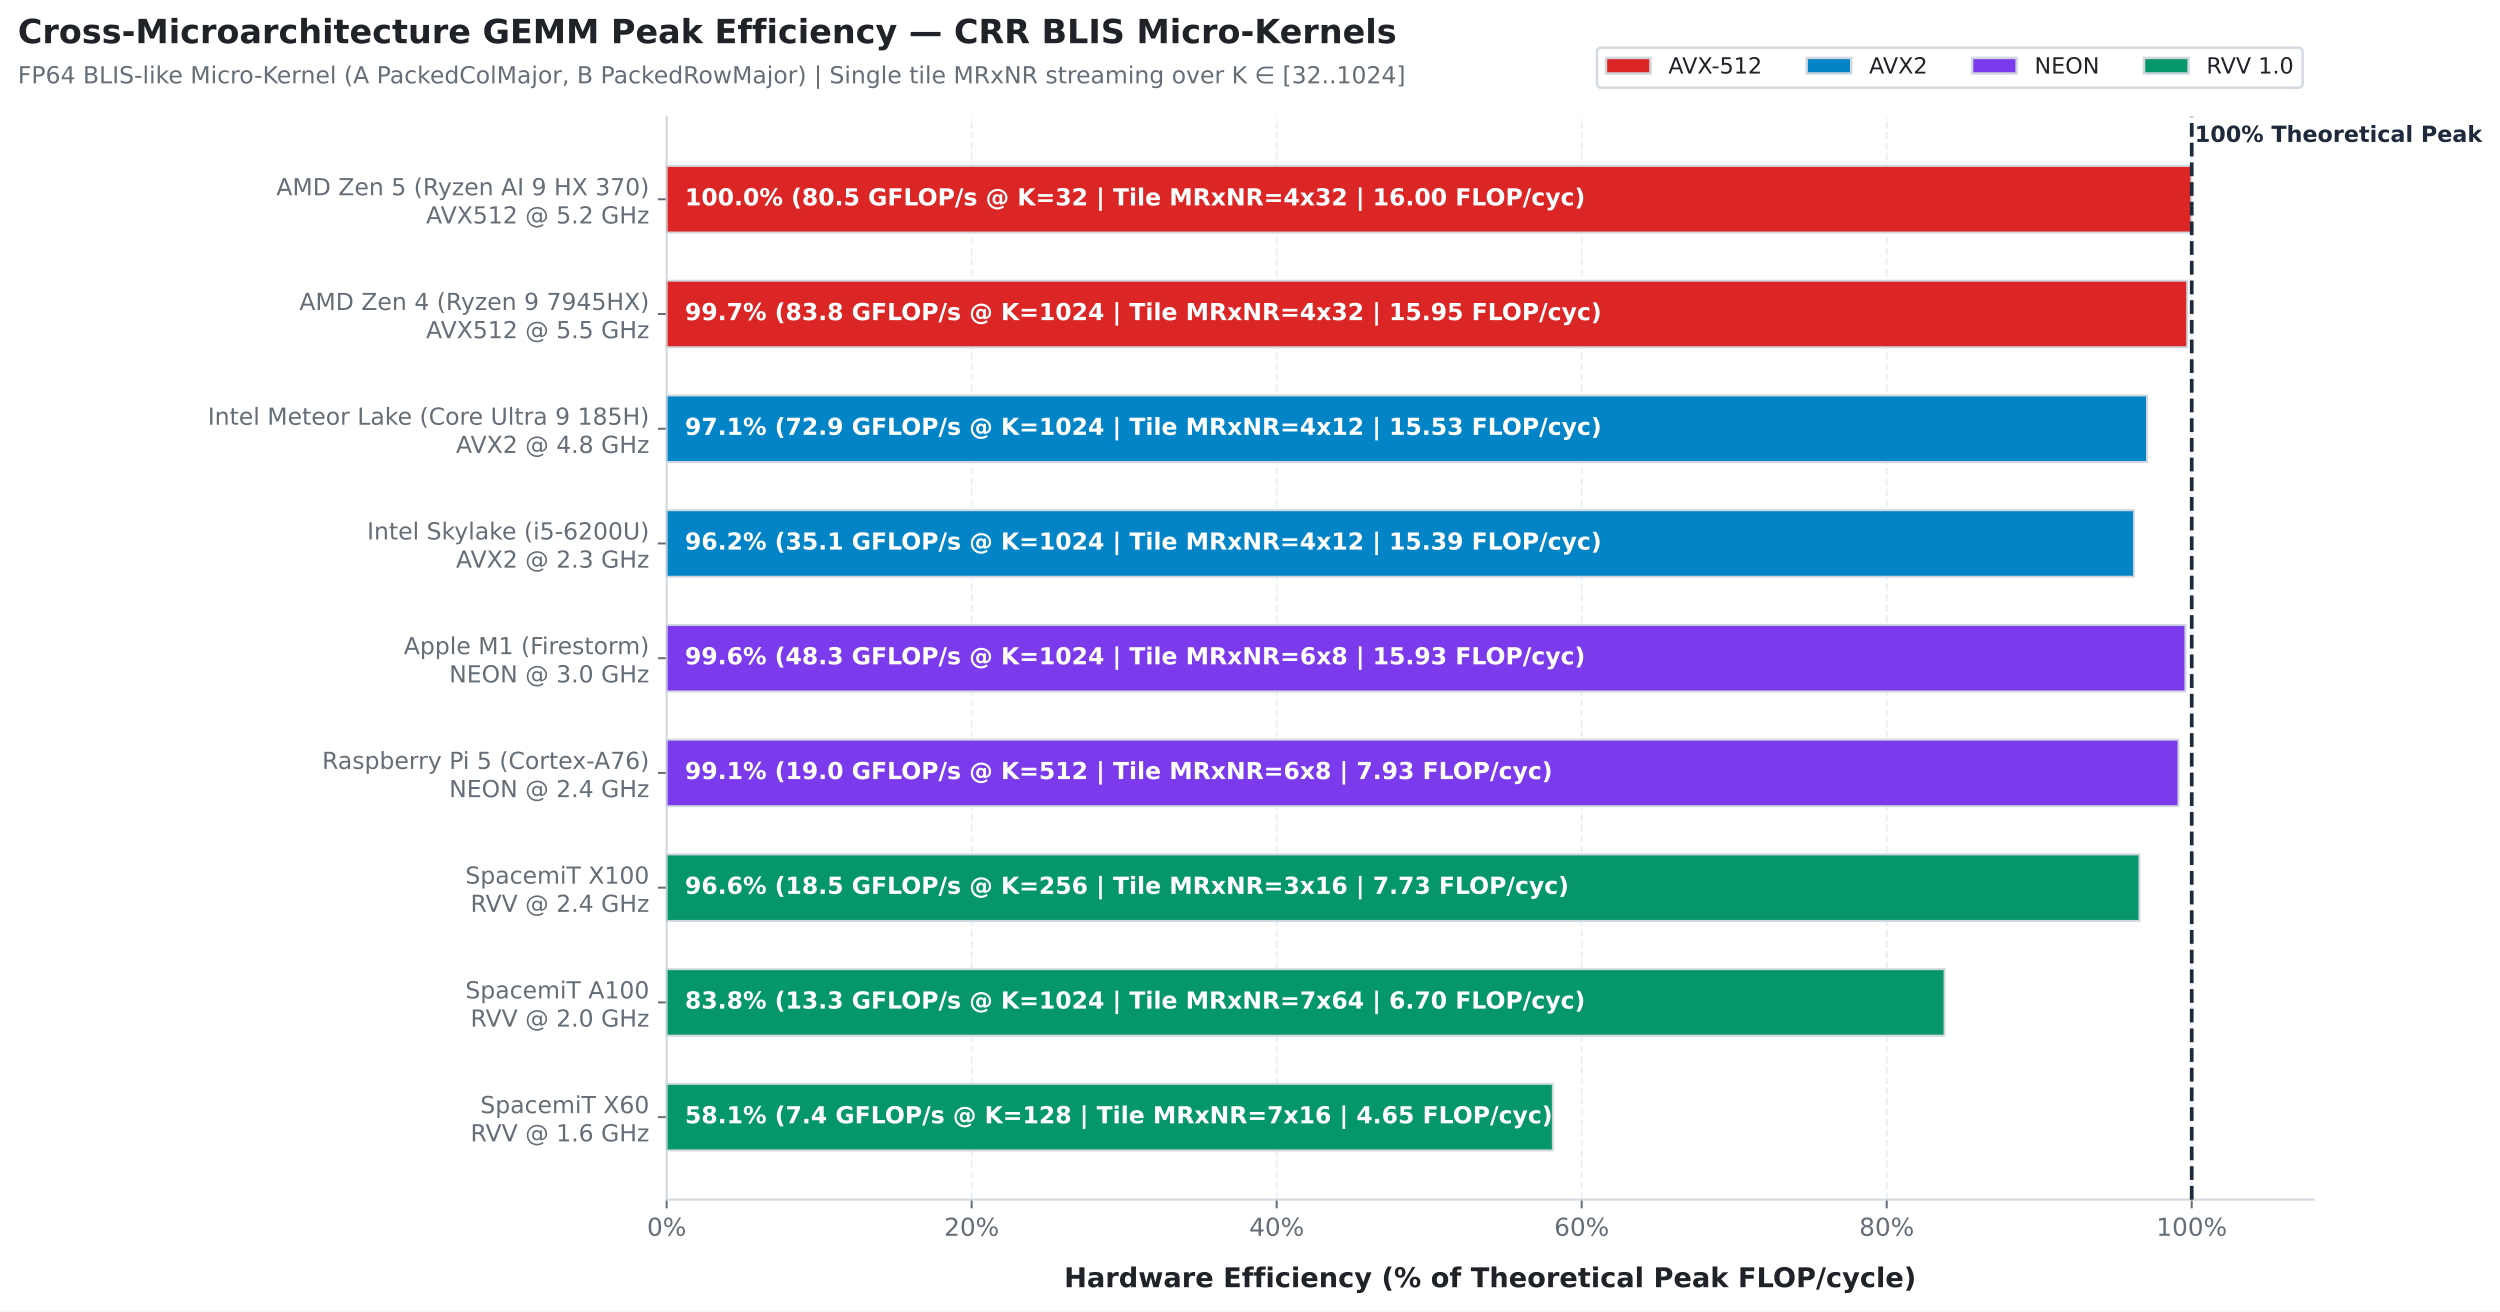
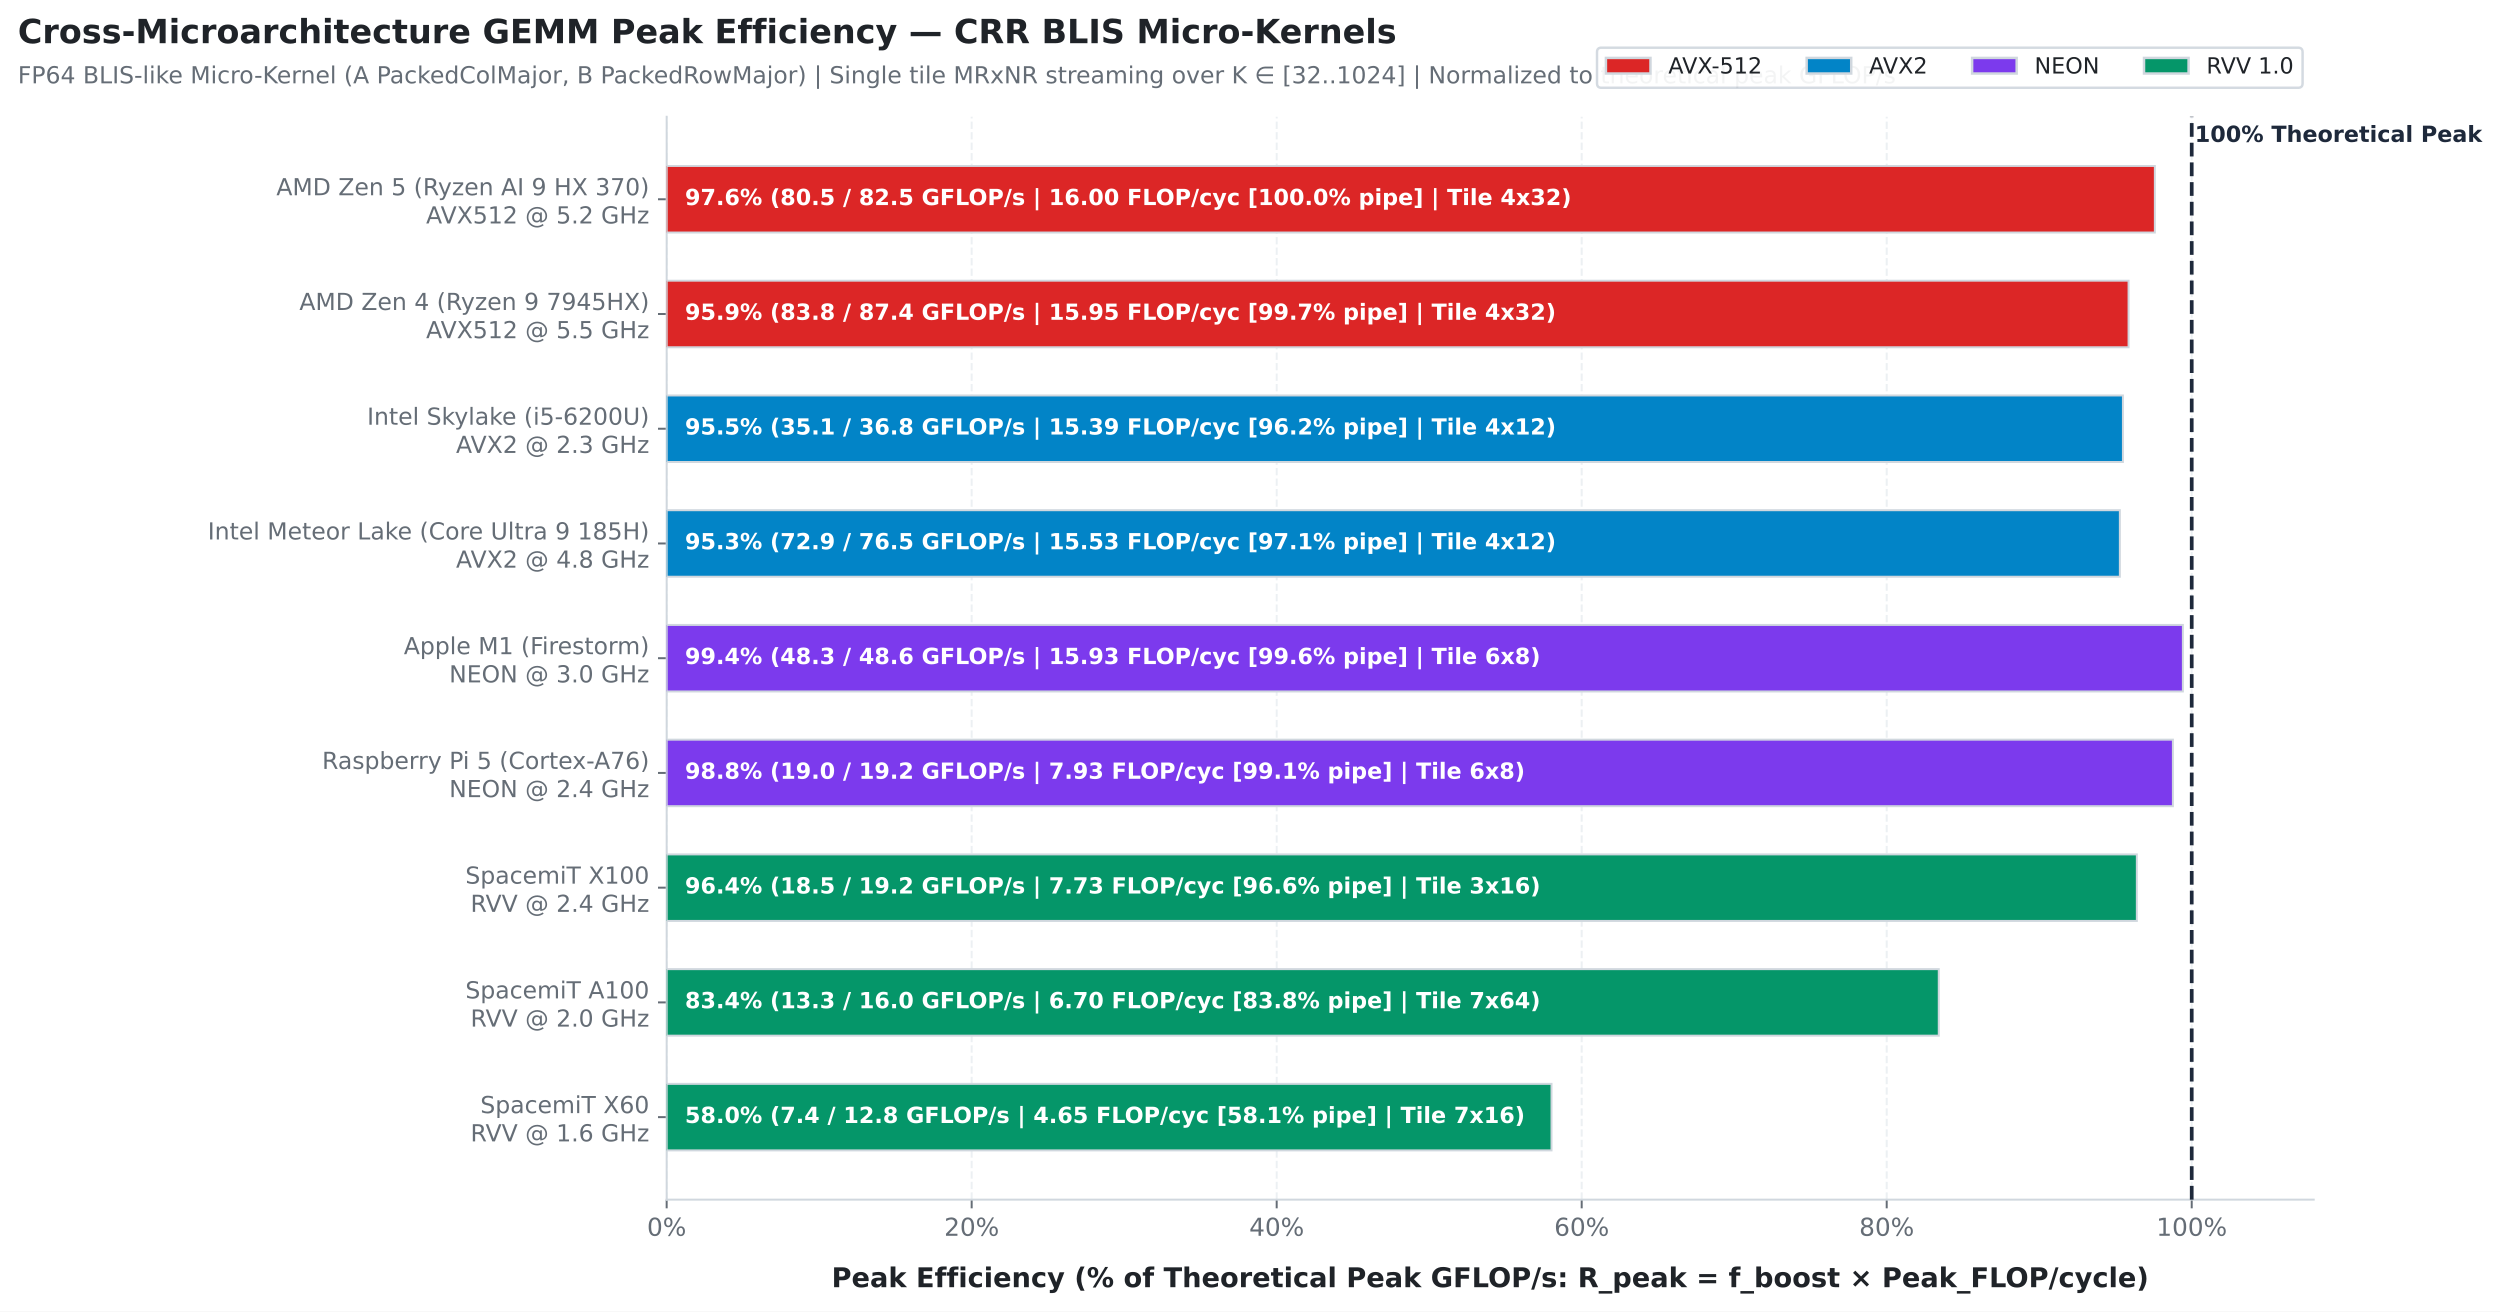
<svg xmlns="http://www.w3.org/2000/svg" xmlns:xlink="http://www.w3.org/1999/xlink" width="1009.801pt" height="529.759pt" viewBox="0 0 1009.801 529.759" version="1.1">
  <defs>
    <style type="text/css">*{stroke-linejoin: round; stroke-linecap: butt}</style>
  </defs>
  <g id="figure_1">
    <g id="patch_1">
      <path d="M 0 529.759  L 1009.801 529.759  L 1009.801 0  L 0 0  z " style="fill: #ffffff" />
    </g>
    <g id="axes_1">
      <g id="patch_2">
        <path d="M 269.28 484.558  L 934.56 484.558  L 934.56 47.158  L 269.28 47.158  z " style="fill: #ffffff" />
      </g>
      <g id="matplotlib.axis_1">
        <g id="xtick_1">
          <g id="line2d_1">
-             <path d="M 269.28 484.558  L 269.28 47.158  " clip-path="url(#p26ef9afd35)" style="fill: none; stroke-dasharray: 2.96,1.28; stroke-dashoffset: 0; stroke: #eaeef2; stroke-opacity: 0.9; stroke-width: 0.8" />
+             <path d="M 269.28 484.558  L 269.28 47.158  " clip-path="url(#pd69f26a9db)" style="fill: none; stroke-dasharray: 2.96,1.28; stroke-dashoffset: 0; stroke: #eaeef2; stroke-opacity: 0.9; stroke-width: 0.8" />
          </g>
          <g id="line2d_2">
            <defs>
-               <path id="me50793f411" d="M 0 0  L 0 3.5  " style="stroke: #656d76; stroke-width: 0.8" />
+               <path id="m6bf914a893" d="M 0 0  L 0 3.5  " style="stroke: #656d76; stroke-width: 0.8" />
            </defs>
            <g>
-               <use xlink:href="#me50793f411" x="269.28" y="484.558" style="fill: #656d76; stroke: #656d76; stroke-width: 0.8" />
+               <use xlink:href="#m6bf914a893" x="269.28" y="484.558" style="fill: #656d76; stroke: #656d76; stroke-width: 0.8" />
            </g>
          </g>
          <g id="text_1">
            <text style="font-size: 10px; font-family: 'DejaVu Sans', 'Liberation Sans', 'Helvetica', 'Arial', sans-serif; text-anchor: middle; fill: #656d76" x="269.28" y="499.156" transform="rotate(-0 269.28 499.1555)">0%</text>
          </g>
        </g>
        <g id="xtick_2">
          <g id="line2d_3">
-             <path d="M 392.48 484.558  L 392.48 47.158  " clip-path="url(#p26ef9afd35)" style="fill: none; stroke-dasharray: 2.96,1.28; stroke-dashoffset: 0; stroke: #eaeef2; stroke-opacity: 0.9; stroke-width: 0.8" />
+             <path d="M 392.48 484.558  L 392.48 47.158  " clip-path="url(#pd69f26a9db)" style="fill: none; stroke-dasharray: 2.96,1.28; stroke-dashoffset: 0; stroke: #eaeef2; stroke-opacity: 0.9; stroke-width: 0.8" />
          </g>
          <g id="line2d_4">
            <g>
-               <use xlink:href="#me50793f411" x="392.48" y="484.558" style="fill: #656d76; stroke: #656d76; stroke-width: 0.8" />
+               <use xlink:href="#m6bf914a893" x="392.48" y="484.558" style="fill: #656d76; stroke: #656d76; stroke-width: 0.8" />
            </g>
          </g>
          <g id="text_2">
            <text style="font-size: 10px; font-family: 'DejaVu Sans', 'Liberation Sans', 'Helvetica', 'Arial', sans-serif; text-anchor: middle; fill: #656d76" x="392.48" y="499.156" transform="rotate(-0 392.48 499.1555)">20%</text>
          </g>
        </g>
        <g id="xtick_3">
          <g id="line2d_5">
-             <path d="M 515.68 484.558  L 515.68 47.158  " clip-path="url(#p26ef9afd35)" style="fill: none; stroke-dasharray: 2.96,1.28; stroke-dashoffset: 0; stroke: #eaeef2; stroke-opacity: 0.9; stroke-width: 0.8" />
+             <path d="M 515.68 484.558  L 515.68 47.158  " clip-path="url(#pd69f26a9db)" style="fill: none; stroke-dasharray: 2.96,1.28; stroke-dashoffset: 0; stroke: #eaeef2; stroke-opacity: 0.9; stroke-width: 0.8" />
          </g>
          <g id="line2d_6">
            <g>
-               <use xlink:href="#me50793f411" x="515.68" y="484.558" style="fill: #656d76; stroke: #656d76; stroke-width: 0.8" />
+               <use xlink:href="#m6bf914a893" x="515.68" y="484.558" style="fill: #656d76; stroke: #656d76; stroke-width: 0.8" />
            </g>
          </g>
          <g id="text_3">
            <text style="font-size: 10px; font-family: 'DejaVu Sans', 'Liberation Sans', 'Helvetica', 'Arial', sans-serif; text-anchor: middle; fill: #656d76" x="515.68" y="499.156" transform="rotate(-0 515.68 499.1555)">40%</text>
          </g>
        </g>
        <g id="xtick_4">
          <g id="line2d_7">
-             <path d="M 638.88 484.558  L 638.88 47.158  " clip-path="url(#p26ef9afd35)" style="fill: none; stroke-dasharray: 2.96,1.28; stroke-dashoffset: 0; stroke: #eaeef2; stroke-opacity: 0.9; stroke-width: 0.8" />
+             <path d="M 638.88 484.558  L 638.88 47.158  " clip-path="url(#pd69f26a9db)" style="fill: none; stroke-dasharray: 2.96,1.28; stroke-dashoffset: 0; stroke: #eaeef2; stroke-opacity: 0.9; stroke-width: 0.8" />
          </g>
          <g id="line2d_8">
            <g>
-               <use xlink:href="#me50793f411" x="638.88" y="484.558" style="fill: #656d76; stroke: #656d76; stroke-width: 0.8" />
+               <use xlink:href="#m6bf914a893" x="638.88" y="484.558" style="fill: #656d76; stroke: #656d76; stroke-width: 0.8" />
            </g>
          </g>
          <g id="text_4">
            <text style="font-size: 10px; font-family: 'DejaVu Sans', 'Liberation Sans', 'Helvetica', 'Arial', sans-serif; text-anchor: middle; fill: #656d76" x="638.88" y="499.156" transform="rotate(-0 638.88 499.1555)">60%</text>
          </g>
        </g>
        <g id="xtick_5">
          <g id="line2d_9">
-             <path d="M 762.08 484.558  L 762.08 47.158  " clip-path="url(#p26ef9afd35)" style="fill: none; stroke-dasharray: 2.96,1.28; stroke-dashoffset: 0; stroke: #eaeef2; stroke-opacity: 0.9; stroke-width: 0.8" />
+             <path d="M 762.08 484.558  L 762.08 47.158  " clip-path="url(#pd69f26a9db)" style="fill: none; stroke-dasharray: 2.96,1.28; stroke-dashoffset: 0; stroke: #eaeef2; stroke-opacity: 0.9; stroke-width: 0.8" />
          </g>
          <g id="line2d_10">
            <g>
-               <use xlink:href="#me50793f411" x="762.08" y="484.558" style="fill: #656d76; stroke: #656d76; stroke-width: 0.8" />
+               <use xlink:href="#m6bf914a893" x="762.08" y="484.558" style="fill: #656d76; stroke: #656d76; stroke-width: 0.8" />
            </g>
          </g>
          <g id="text_5">
            <text style="font-size: 10px; font-family: 'DejaVu Sans', 'Liberation Sans', 'Helvetica', 'Arial', sans-serif; text-anchor: middle; fill: #656d76" x="762.08" y="499.156" transform="rotate(-0 762.08 499.1555)">80%</text>
          </g>
        </g>
        <g id="xtick_6">
          <g id="line2d_11">
-             <path d="M 885.28 484.558  L 885.28 47.158  " clip-path="url(#p26ef9afd35)" style="fill: none; stroke-dasharray: 2.96,1.28; stroke-dashoffset: 0; stroke: #eaeef2; stroke-opacity: 0.9; stroke-width: 0.8" />
+             <path d="M 885.28 484.558  L 885.28 47.158  " clip-path="url(#pd69f26a9db)" style="fill: none; stroke-dasharray: 2.96,1.28; stroke-dashoffset: 0; stroke: #eaeef2; stroke-opacity: 0.9; stroke-width: 0.8" />
          </g>
          <g id="line2d_12">
            <g>
-               <use xlink:href="#me50793f411" x="885.28" y="484.558" style="fill: #656d76; stroke: #656d76; stroke-width: 0.8" />
+               <use xlink:href="#m6bf914a893" x="885.28" y="484.558" style="fill: #656d76; stroke: #656d76; stroke-width: 0.8" />
            </g>
          </g>
          <g id="text_6">
            <text style="font-size: 10px; font-family: 'DejaVu Sans', 'Liberation Sans', 'Helvetica', 'Arial', sans-serif; text-anchor: middle; fill: #656d76" x="885.28" y="499.156" transform="rotate(-0 885.28 499.1555)">100%</text>
          </g>
        </g>
        <g id="text_7">
-           <text style="font-weight: 700; font-size: 11px; font-family: 'DejaVu Sans', 'Liberation Sans', 'Helvetica', 'Arial', sans-serif; text-anchor: middle; fill: #1f2328" x="601.92" y="519.916" transform="rotate(-0 601.92 519.9162)">Hardware Efficiency (% of Theoretical Peak FLOP/cycle)</text>
+           <text style="font-weight: 700; font-size: 11px; font-family: 'DejaVu Sans', 'Liberation Sans', 'Helvetica', 'Arial', sans-serif; text-anchor: middle; fill: #1f2328" x="601.92" y="519.916" transform="rotate(-0 601.92 519.9162)">Peak Efficiency (% of Theoretical Peak GFLOP/s: R_peak = f_boost × Peak_FLOP/cycle)</text>
        </g>
      </g>
      <g id="matplotlib.axis_2">
        <g id="ytick_1">
          <g id="line2d_13">
            <defs>
-               <path id="mbbeb944adf" d="M 0 0  L -3.5 0  " style="stroke: #656d76; stroke-width: 0.8" />
+               <path id="mc114ce2b45" d="M 0 0  L -3.5 0  " style="stroke: #656d76; stroke-width: 0.8" />
            </defs>
            <g>
-               <use xlink:href="#mbbeb944adf" x="269.28" y="451.236" style="fill: #656d76; stroke: #656d76; stroke-width: 0.8" />
+               <use xlink:href="#mc114ce2b45" x="269.28" y="451.236" style="fill: #656d76; stroke: #656d76; stroke-width: 0.8" />
            </g>
          </g>
          <g id="text_8">
            <text style="font-size: 9.5px; font-family: 'DejaVu Sans', 'Liberation Sans', 'Helvetica', 'Arial', sans-serif; fill: #656d76" transform="translate(194.0166 449.6199)">SpacemiT X60</text>
            <text style="font-size: 9.5px; font-family: 'DejaVu Sans', 'Liberation Sans', 'Helvetica', 'Arial', sans-serif; fill: #656d76" transform="translate(190.0444 461.0218)">RVV @ 1.6 GHz</text>
          </g>
        </g>
        <g id="ytick_2">
          <g id="line2d_14">
            <g>
-               <use xlink:href="#mbbeb944adf" x="269.28" y="404.892" style="fill: #656d76; stroke: #656d76; stroke-width: 0.8" />
+               <use xlink:href="#mc114ce2b45" x="269.28" y="404.892" style="fill: #656d76; stroke: #656d76; stroke-width: 0.8" />
            </g>
          </g>
          <g id="text_9">
            <text style="font-size: 9.5px; font-family: 'DejaVu Sans', 'Liberation Sans', 'Helvetica', 'Arial', sans-serif; fill: #656d76" transform="translate(187.9811 403.2754)">SpacemiT A100</text>
            <text style="font-size: 9.5px; font-family: 'DejaVu Sans', 'Liberation Sans', 'Helvetica', 'Arial', sans-serif; fill: #656d76" transform="translate(190.0444 414.6772)">RVV @ 2.0 GHz</text>
          </g>
        </g>
        <g id="ytick_3">
          <g id="line2d_15">
            <g>
-               <use xlink:href="#mbbeb944adf" x="269.28" y="358.547" style="fill: #656d76; stroke: #656d76; stroke-width: 0.8" />
+               <use xlink:href="#mc114ce2b45" x="269.28" y="358.547" style="fill: #656d76; stroke: #656d76; stroke-width: 0.8" />
            </g>
          </g>
          <g id="text_10">
            <text style="font-size: 9.5px; font-family: 'DejaVu Sans', 'Liberation Sans', 'Helvetica', 'Arial', sans-serif; fill: #656d76" transform="translate(187.9722 356.9308)">SpacemiT X100</text>
            <text style="font-size: 9.5px; font-family: 'DejaVu Sans', 'Liberation Sans', 'Helvetica', 'Arial', sans-serif; fill: #656d76" transform="translate(190.0444 368.3327)">RVV @ 2.4 GHz</text>
          </g>
        </g>
        <g id="ytick_4">
          <g id="line2d_16">
            <g>
-               <use xlink:href="#mbbeb944adf" x="269.28" y="312.202" style="fill: #656d76; stroke: #656d76; stroke-width: 0.8" />
+               <use xlink:href="#mc114ce2b45" x="269.28" y="312.202" style="fill: #656d76; stroke: #656d76; stroke-width: 0.8" />
            </g>
          </g>
          <g id="text_11">
            <text style="font-size: 9.5px; font-family: 'DejaVu Sans', 'Liberation Sans', 'Helvetica', 'Arial', sans-serif; fill: #656d76" transform="translate(130.086 310.5862)">Raspberry Pi 5 (Cortex-A76)</text>
            <text style="font-size: 9.5px; font-family: 'DejaVu Sans', 'Liberation Sans', 'Helvetica', 'Arial', sans-serif; fill: #656d76" transform="translate(181.4276 321.9881)">NEON @ 2.4 GHz</text>
          </g>
        </g>
        <g id="ytick_5">
          <g id="line2d_17">
            <g>
-               <use xlink:href="#mbbeb944adf" x="269.28" y="265.858" style="fill: #656d76; stroke: #656d76; stroke-width: 0.8" />
+               <use xlink:href="#mc114ce2b45" x="269.28" y="265.858" style="fill: #656d76; stroke: #656d76; stroke-width: 0.8" />
            </g>
          </g>
          <g id="text_12">
            <text style="font-size: 9.5px; font-family: 'DejaVu Sans', 'Liberation Sans', 'Helvetica', 'Arial', sans-serif; fill: #656d76" transform="translate(163.1104 264.2417)">Apple M1 (Firestorm)</text>
            <text style="font-size: 9.5px; font-family: 'DejaVu Sans', 'Liberation Sans', 'Helvetica', 'Arial', sans-serif; fill: #656d76" transform="translate(181.4276 275.6435)">NEON @ 3.0 GHz</text>
          </g>
        </g>
        <g id="ytick_6">
          <g id="line2d_18">
            <g>
-               <use xlink:href="#mbbeb944adf" x="269.28" y="219.513" style="fill: #656d76; stroke: #656d76; stroke-width: 0.8" />
+               <use xlink:href="#mc114ce2b45" x="269.28" y="219.513" style="fill: #656d76; stroke: #656d76; stroke-width: 0.8" />
            </g>
          </g>
          <g id="text_13">
-             <text style="font-size: 9.5px; font-family: 'DejaVu Sans', 'Liberation Sans', 'Helvetica', 'Arial', sans-serif; fill: #656d76" transform="translate(148.2696 217.8971)">Intel Skylake (i5-6200U)</text>
-             <text style="font-size: 9.5px; font-family: 'DejaVu Sans', 'Liberation Sans', 'Helvetica', 'Arial', sans-serif; fill: #656d76" transform="translate(184.1811 229.299)">AVX2 @ 2.3 GHz</text>
+             <text style="font-size: 9.5px; font-family: 'DejaVu Sans', 'Liberation Sans', 'Helvetica', 'Arial', sans-serif; fill: #656d76" transform="translate(83.91305 217.8971)">Intel Meteor Lake (Core Ultra 9 185H)</text>
+             <text style="font-size: 9.5px; font-family: 'DejaVu Sans', 'Liberation Sans', 'Helvetica', 'Arial', sans-serif; fill: #656d76" transform="translate(184.1811 229.299)">AVX2 @ 4.8 GHz</text>
          </g>
        </g>
        <g id="ytick_7">
          <g id="line2d_19">
            <g>
-               <use xlink:href="#mbbeb944adf" x="269.28" y="173.169" style="fill: #656d76; stroke: #656d76; stroke-width: 0.8" />
+               <use xlink:href="#mc114ce2b45" x="269.28" y="173.169" style="fill: #656d76; stroke: #656d76; stroke-width: 0.8" />
            </g>
          </g>
          <g id="text_14">
-             <text style="font-size: 9.5px; font-family: 'DejaVu Sans', 'Liberation Sans', 'Helvetica', 'Arial', sans-serif; fill: #656d76" transform="translate(83.91305 171.5526)">Intel Meteor Lake (Core Ultra 9 185H)</text>
-             <text style="font-size: 9.5px; font-family: 'DejaVu Sans', 'Liberation Sans', 'Helvetica', 'Arial', sans-serif; fill: #656d76" transform="translate(184.1811 182.9544)">AVX2 @ 4.8 GHz</text>
+             <text style="font-size: 9.5px; font-family: 'DejaVu Sans', 'Liberation Sans', 'Helvetica', 'Arial', sans-serif; fill: #656d76" transform="translate(148.2696 171.5526)">Intel Skylake (i5-6200U)</text>
+             <text style="font-size: 9.5px; font-family: 'DejaVu Sans', 'Liberation Sans', 'Helvetica', 'Arial', sans-serif; fill: #656d76" transform="translate(184.1811 182.9544)">AVX2 @ 2.3 GHz</text>
          </g>
        </g>
        <g id="ytick_8">
          <g id="line2d_20">
            <g>
-               <use xlink:href="#mbbeb944adf" x="269.28" y="126.824" style="fill: #656d76; stroke: #656d76; stroke-width: 0.8" />
+               <use xlink:href="#mc114ce2b45" x="269.28" y="126.824" style="fill: #656d76; stroke: #656d76; stroke-width: 0.8" />
            </g>
          </g>
          <g id="text_15">
            <text style="font-size: 9.5px; font-family: 'DejaVu Sans', 'Liberation Sans', 'Helvetica', 'Arial', sans-serif; fill: #656d76" transform="translate(120.9126 125.2076)">AMD Zen 4 (Ryzen 9 7945HX)</text>
            <text style="font-size: 9.5px; font-family: 'DejaVu Sans', 'Liberation Sans', 'Helvetica', 'Arial', sans-serif; fill: #656d76" transform="translate(172.0923 136.6095)">AVX512 @ 5.5 GHz</text>
          </g>
        </g>
        <g id="ytick_9">
          <g id="line2d_21">
            <g>
-               <use xlink:href="#mbbeb944adf" x="269.28" y="80.48" style="fill: #656d76; stroke: #656d76; stroke-width: 0.8" />
+               <use xlink:href="#mc114ce2b45" x="269.28" y="80.48" style="fill: #656d76; stroke: #656d76; stroke-width: 0.8" />
            </g>
          </g>
          <g id="text_16">
            <text style="font-size: 9.5px; font-family: 'DejaVu Sans', 'Liberation Sans', 'Helvetica', 'Arial', sans-serif; fill: #656d76" transform="translate(111.6174 78.86306)">AMD Zen 5 (Ryzen AI 9 HX 370)</text>
            <text style="font-size: 9.5px; font-family: 'DejaVu Sans', 'Liberation Sans', 'Helvetica', 'Arial', sans-serif; fill: #656d76" transform="translate(172.0923 90.26491)">AVX512 @ 5.2 GHz</text>
          </g>
        </g>
      </g>
      <g id="patch_3">
        <path d="M 269.28 484.558  L 269.28 47.158  " style="fill: none; stroke: #d0d7de; stroke-width: 0.8; stroke-linejoin: miter; stroke-linecap: square" />
      </g>
      <g id="patch_4">
        <path d="M 269.28 484.558  L 934.56 484.558  " style="fill: none; stroke: #d0d7de; stroke-width: 0.8; stroke-linejoin: miter; stroke-linecap: square" />
      </g>
      <g id="patch_5">
-         <path d="M 269.28 464.676  L 627.23 464.676  L 627.23 437.796  L 269.28 437.796  z " clip-path="url(#p26ef9afd35)" style="fill: #059669; stroke: #d0d7de; stroke-width: 0.8; stroke-linejoin: miter" />
+         <path d="M 269.28 464.676  L 626.685 464.676  L 626.685 437.796  L 269.28 437.796  z " clip-path="url(#pd69f26a9db)" style="fill: #059669; stroke: #d0d7de; stroke-width: 0.8; stroke-linejoin: miter" />
      </g>
      <g id="patch_6">
-         <path d="M 269.28 418.332  L 785.449 418.332  L 785.449 391.452  L 269.28 391.452  z " clip-path="url(#p26ef9afd35)" style="fill: #059669; stroke: #d0d7de; stroke-width: 0.8; stroke-linejoin: miter" />
+         <path d="M 269.28 418.332  L 783.105 418.332  L 783.105 391.452  L 269.28 391.452  z " clip-path="url(#pd69f26a9db)" style="fill: #059669; stroke: #d0d7de; stroke-width: 0.8; stroke-linejoin: miter" />
      </g>
      <g id="patch_7">
-         <path d="M 269.28 371.987  L 864.174 371.987  L 864.174 345.107  L 269.28 345.107  z " clip-path="url(#p26ef9afd35)" style="fill: #059669; stroke: #d0d7de; stroke-width: 0.8; stroke-linejoin: miter" />
+         <path d="M 269.28 371.987  L 863.114 371.987  L 863.114 345.107  L 269.28 345.107  z " clip-path="url(#pd69f26a9db)" style="fill: #059669; stroke: #d0d7de; stroke-width: 0.8; stroke-linejoin: miter" />
      </g>
      <g id="patch_8">
-         <path d="M 269.28 325.642  L 879.928 325.642  L 879.928 298.763  L 269.28 298.763  z " clip-path="url(#p26ef9afd35)" style="fill: #7c3aed; stroke: #d0d7de; stroke-width: 0.8; stroke-linejoin: miter" />
+         <path d="M 269.28 325.642  L 877.679 325.642  L 877.679 298.763  L 269.28 298.763  z " clip-path="url(#pd69f26a9db)" style="fill: #7c3aed; stroke: #d0d7de; stroke-width: 0.8; stroke-linejoin: miter" />
      </g>
      <g id="patch_9">
-         <path d="M 269.28 279.298  L 882.735 279.298  L 882.735 252.418  L 269.28 252.418  z " clip-path="url(#p26ef9afd35)" style="fill: #7c3aed; stroke: #d0d7de; stroke-width: 0.8; stroke-linejoin: miter" />
+         <path d="M 269.28 279.298  L 881.712 279.298  L 881.712 252.418  L 269.28 252.418  z " clip-path="url(#pd69f26a9db)" style="fill: #7c3aed; stroke: #d0d7de; stroke-width: 0.8; stroke-linejoin: miter" />
      </g>
      <g id="patch_10">
-         <path d="M 269.28 232.953  L 861.968 232.953  L 861.968 206.073  L 269.28 206.073  z " clip-path="url(#p26ef9afd35)" style="fill: #0284c7; stroke: #d0d7de; stroke-width: 0.8; stroke-linejoin: miter" />
+         <path d="M 269.28 232.953  L 856.254 232.953  L 856.254 206.073  L 269.28 206.073  z " clip-path="url(#pd69f26a9db)" style="fill: #0284c7; stroke: #d0d7de; stroke-width: 0.8; stroke-linejoin: miter" />
      </g>
      <g id="patch_11">
-         <path d="M 269.28 186.609  L 867.216 186.609  L 867.216 159.729  L 269.28 159.729  z " clip-path="url(#p26ef9afd35)" style="fill: #0284c7; stroke: #d0d7de; stroke-width: 0.8; stroke-linejoin: miter" />
+         <path d="M 269.28 186.609  L 857.493 186.609  L 857.493 159.729  L 269.28 159.729  z " clip-path="url(#pd69f26a9db)" style="fill: #0284c7; stroke: #d0d7de; stroke-width: 0.8; stroke-linejoin: miter" />
      </g>
      <g id="patch_12">
-         <path d="M 269.28 140.264  L 883.455 140.264  L 883.455 113.384  L 269.28 113.384  z " clip-path="url(#p26ef9afd35)" style="fill: #dc2626; stroke: #d0d7de; stroke-width: 0.8; stroke-linejoin: miter" />
+         <path d="M 269.28 140.264  L 859.768 140.264  L 859.768 113.384  L 269.28 113.384  z " clip-path="url(#pd69f26a9db)" style="fill: #dc2626; stroke: #d0d7de; stroke-width: 0.8; stroke-linejoin: miter" />
      </g>
      <g id="patch_13">
-         <path d="M 269.28 93.92  L 885.103 93.92  L 885.103 67.04  L 269.28 67.04  z " clip-path="url(#p26ef9afd35)" style="fill: #dc2626; stroke: #d0d7de; stroke-width: 0.8; stroke-linejoin: miter" />
+         <path d="M 269.28 93.92  L 870.393 93.92  L 870.393 67.04  L 269.28 67.04  z " clip-path="url(#pd69f26a9db)" style="fill: #dc2626; stroke: #d0d7de; stroke-width: 0.8; stroke-linejoin: miter" />
      </g>
      <g id="line2d_22">
-         <path d="M 885.28 484.558  L 885.28 47.158  " clip-path="url(#p26ef9afd35)" style="fill: none; stroke-dasharray: 5.55,2.4; stroke-dashoffset: 0; stroke: #1e293b; stroke-width: 1.5" />
+         <path d="M 885.28 484.558  L 885.28 47.158  " clip-path="url(#pd69f26a9db)" style="fill: none; stroke-dasharray: 5.55,2.4; stroke-dashoffset: 0; stroke: #1e293b; stroke-width: 1.5" />
      </g>
      <g id="text_17">
        <text style="font-weight: 700; font-size: 9px; font-family: 'DejaVu Sans', 'Liberation Sans', 'Helvetica', 'Arial', sans-serif; text-anchor: start; fill: #1e293b" x="886.512" y="57.328" transform="rotate(-0 886.512 57.32836)">100% Theoretical Peak</text>
      </g>
      <g id="text_18">
-         <text style="font-weight: 700; font-size: 9.5px; font-family: 'DejaVu Sans', 'Liberation Sans', 'Helvetica', 'Arial', sans-serif; text-anchor: start; fill: #ffffff" x="276.672" y="453.725" transform="rotate(-0 276.672 453.7251)"> 58.1%  (7.4 GFLOP/s @ K=128 | Tile MRxNR=7x16 | 4.65 FLOP/cyc)</text>
+         <text style="font-weight: 700; font-size: 9px; font-family: 'DejaVu Sans', 'Liberation Sans', 'Helvetica', 'Arial', sans-serif; text-anchor: start; fill: #ffffff" x="276.672" y="453.594" transform="rotate(-0 276.672 453.5941)"> 58.0%  (7.4 / 12.8 GFLOP/s | 4.65 FLOP/cyc [58.1% pipe] | Tile 7x16)</text>
      </g>
      <g id="text_19">
-         <text style="font-weight: 700; font-size: 9.5px; font-family: 'DejaVu Sans', 'Liberation Sans', 'Helvetica', 'Arial', sans-serif; text-anchor: start; fill: #ffffff" x="276.672" y="407.381" transform="rotate(-0 276.672 407.3805)"> 83.8%  (13.3 GFLOP/s @ K=1024 | Tile MRxNR=7x64 | 6.70 FLOP/cyc)</text>
+         <text style="font-weight: 700; font-size: 9px; font-family: 'DejaVu Sans', 'Liberation Sans', 'Helvetica', 'Arial', sans-serif; text-anchor: start; fill: #ffffff" x="276.672" y="407.25" transform="rotate(-0 276.672 407.2495)"> 83.4%  (13.3 / 16.0 GFLOP/s | 6.70 FLOP/cyc [83.8% pipe] | Tile 7x64)</text>
      </g>
      <g id="text_20">
-         <text style="font-weight: 700; font-size: 9.5px; font-family: 'DejaVu Sans', 'Liberation Sans', 'Helvetica', 'Arial', sans-serif; text-anchor: start; fill: #ffffff" x="276.672" y="361.036" transform="rotate(-0 276.672 361.0359)"> 96.6%  (18.5 GFLOP/s @ K=256 | Tile MRxNR=3x16 | 7.73 FLOP/cyc)</text>
+         <text style="font-weight: 700; font-size: 9px; font-family: 'DejaVu Sans', 'Liberation Sans', 'Helvetica', 'Arial', sans-serif; text-anchor: start; fill: #ffffff" x="276.672" y="360.905" transform="rotate(-0 276.672 360.9049)"> 96.4%  (18.5 / 19.2 GFLOP/s | 7.73 FLOP/cyc [96.6% pipe] | Tile 3x16)</text>
      </g>
      <g id="text_21">
-         <text style="font-weight: 700; font-size: 9.5px; font-family: 'DejaVu Sans', 'Liberation Sans', 'Helvetica', 'Arial', sans-serif; text-anchor: start; fill: #ffffff" x="276.672" y="314.691" transform="rotate(-0 276.672 314.6914)"> 99.1%  (19.0 GFLOP/s @ K=512 | Tile MRxNR=6x8 | 7.93 FLOP/cyc)</text>
+         <text style="font-weight: 700; font-size: 9px; font-family: 'DejaVu Sans', 'Liberation Sans', 'Helvetica', 'Arial', sans-serif; text-anchor: start; fill: #ffffff" x="276.672" y="314.56" transform="rotate(-0 276.672 314.5604)"> 98.8%  (19.0 / 19.2 GFLOP/s | 7.93 FLOP/cyc [99.1% pipe] | Tile 6x8)</text>
      </g>
      <g id="text_22">
-         <text style="font-weight: 700; font-size: 9.5px; font-family: 'DejaVu Sans', 'Liberation Sans', 'Helvetica', 'Arial', sans-serif; text-anchor: start; fill: #ffffff" x="276.672" y="268.347" transform="rotate(-0 276.672 268.3468)"> 99.6%  (48.3 GFLOP/s @ K=1024 | Tile MRxNR=6x8 | 15.93 FLOP/cyc)</text>
+         <text style="font-weight: 700; font-size: 9px; font-family: 'DejaVu Sans', 'Liberation Sans', 'Helvetica', 'Arial', sans-serif; text-anchor: start; fill: #ffffff" x="276.672" y="268.216" transform="rotate(-0 276.672 268.2158)"> 99.4%  (48.3 / 48.6 GFLOP/s | 15.93 FLOP/cyc [99.6% pipe] | Tile 6x8)</text>
      </g>
      <g id="text_23">
-         <text style="font-weight: 700; font-size: 9.5px; font-family: 'DejaVu Sans', 'Liberation Sans', 'Helvetica', 'Arial', sans-serif; text-anchor: start; fill: #ffffff" x="276.672" y="222.002" transform="rotate(-0 276.672 222.0023)"> 96.2%  (35.1 GFLOP/s @ K=1024 | Tile MRxNR=4x12 | 15.39 FLOP/cyc)</text>
+         <text style="font-weight: 700; font-size: 9px; font-family: 'DejaVu Sans', 'Liberation Sans', 'Helvetica', 'Arial', sans-serif; text-anchor: start; fill: #ffffff" x="276.672" y="221.871" transform="rotate(-0 276.672 221.8713)"> 95.3%  (72.9 / 76.5 GFLOP/s | 15.53 FLOP/cyc [97.1% pipe] | Tile 4x12)</text>
      </g>
      <g id="text_24">
-         <text style="font-weight: 700; font-size: 9.5px; font-family: 'DejaVu Sans', 'Liberation Sans', 'Helvetica', 'Arial', sans-serif; text-anchor: start; fill: #ffffff" x="276.672" y="175.658" transform="rotate(-0 276.672 175.6577)"> 97.1%  (72.9 GFLOP/s @ K=1024 | Tile MRxNR=4x12 | 15.53 FLOP/cyc)</text>
+         <text style="font-weight: 700; font-size: 9px; font-family: 'DejaVu Sans', 'Liberation Sans', 'Helvetica', 'Arial', sans-serif; text-anchor: start; fill: #ffffff" x="276.672" y="175.527" transform="rotate(-0 276.672 175.5267)"> 95.5%  (35.1 / 36.8 GFLOP/s | 15.39 FLOP/cyc [96.2% pipe] | Tile 4x12)</text>
      </g>
      <g id="text_25">
-         <text style="font-weight: 700; font-size: 9.5px; font-family: 'DejaVu Sans', 'Liberation Sans', 'Helvetica', 'Arial', sans-serif; text-anchor: start; fill: #ffffff" x="276.672" y="129.313" transform="rotate(-0 276.672 129.3131)"> 99.7%  (83.8 GFLOP/s @ K=1024 | Tile MRxNR=4x32 | 15.95 FLOP/cyc)</text>
+         <text style="font-weight: 700; font-size: 9px; font-family: 'DejaVu Sans', 'Liberation Sans', 'Helvetica', 'Arial', sans-serif; text-anchor: start; fill: #ffffff" x="276.672" y="129.182" transform="rotate(-0 276.672 129.1821)"> 95.9%  (83.8 / 87.4 GFLOP/s | 15.95 FLOP/cyc [99.7% pipe] | Tile 4x32)</text>
      </g>
      <g id="text_26">
-         <text style="font-weight: 700; font-size: 9.5px; font-family: 'DejaVu Sans', 'Liberation Sans', 'Helvetica', 'Arial', sans-serif; text-anchor: start; fill: #ffffff" x="276.672" y="82.969" transform="rotate(-0 276.672 82.96856)"> 100.0%  (80.5 GFLOP/s @ K=32 | Tile MRxNR=4x32 | 16.00 FLOP/cyc)</text>
+         <text style="font-weight: 700; font-size: 9px; font-family: 'DejaVu Sans', 'Liberation Sans', 'Helvetica', 'Arial', sans-serif; text-anchor: start; fill: #ffffff" x="276.672" y="82.838" transform="rotate(-0 276.672 82.83756)"> 97.6%  (80.5 / 82.5 GFLOP/s | 16.00 FLOP/cyc [100.0% pipe] | Tile 4x32)</text>
      </g>
    </g>
    <g id="text_27">
      <text style="font-weight: 700; font-size: 13.5px; font-family: 'DejaVu Sans', 'Liberation Sans', 'Helvetica', 'Arial', sans-serif; text-anchor: start; fill: #1f2328" x="7.2" y="17.458" transform="rotate(-0 7.2 17.45789)">Cross-Microarchitecture GEMM Peak Efficiency — CRR BLIS Micro-Kernels</text>
    </g>
    <g id="text_28">
-       <text style="font-size: 9.5px; font-family: 'DejaVu Sans', 'Liberation Sans', 'Helvetica', 'Arial', sans-serif; text-anchor: start; fill: #656d76" x="7.2" y="33.658" transform="rotate(-0 7.2 33.65789)">FP64 BLIS-like Micro-Kernel (A PackedColMajor, B PackedRowMajor) | Single tile MRxNR streaming over K ∈ [32..1024]</text>
+       <text style="font-size: 9.5px; font-family: 'DejaVu Sans', 'Liberation Sans', 'Helvetica', 'Arial', sans-serif; text-anchor: start; fill: #656d76" x="7.2" y="33.658" transform="rotate(-0 7.2 33.65789)">FP64 BLIS-like Micro-Kernel (A PackedColMajor, B PackedRowMajor) | Single tile MRxNR streaming over K ∈ [32..1024] | Normalized to theoretical peak GFLOP/s</text>
    </g>
    <g id="legend_1">
      <g id="patch_14">
        <path d="M 646.865 35.459  L 928.26 35.459  Q 930.06 35.459 930.06 33.659  L 930.06 21.058  Q 930.06 19.258 928.26 19.258  L 646.865 19.258  Q 645.065 19.258 645.065 21.058  L 645.065 33.659  Q 645.065 35.459 646.865 35.459  z " style="fill: #ffffff; opacity: 0.92; stroke: #d0d7de; stroke-linejoin: miter" />
      </g>
      <g id="patch_15">
        <path d="M 648.665 29.696  L 666.665 29.696  L 666.665 23.396  L 648.665 23.396  z " style="fill: #dc2626; stroke: #d0d7de; stroke-linejoin: miter" />
      </g>
      <g id="text_29">
        <text style="font-size: 9px; font-family: 'DejaVu Sans', 'Liberation Sans', 'Helvetica', 'Arial', sans-serif; text-anchor: start; fill: #1f2328" x="673.865" y="29.696" transform="rotate(-0 673.8652 29.69648)">AVX-512</text>
      </g>
      <g id="patch_16">
        <path d="M 729.745 29.696  L 747.745 29.696  L 747.745 23.396  L 729.745 23.396  z " style="fill: #0284c7; stroke: #d0d7de; stroke-linejoin: miter" />
      </g>
      <g id="text_30">
        <text style="font-size: 9px; font-family: 'DejaVu Sans', 'Liberation Sans', 'Helvetica', 'Arial', sans-serif; text-anchor: start; fill: #1f2328" x="754.945" y="29.696" transform="rotate(-0 754.9453 29.69648)">AVX2</text>
      </g>
      <g id="patch_17">
        <path d="M 796.575 29.696  L 814.575 29.696  L 814.575 23.396  L 796.575 23.396  z " style="fill: #7c3aed; stroke: #d0d7de; stroke-linejoin: miter" />
      </g>
      <g id="text_31">
        <text style="font-size: 9px; font-family: 'DejaVu Sans', 'Liberation Sans', 'Helvetica', 'Arial', sans-serif; text-anchor: start; fill: #1f2328" x="821.775" y="29.696" transform="rotate(-0 821.7745 29.69648)">NEON</text>
      </g>
      <g id="patch_18">
        <path d="M 866.012 29.696  L 884.012 29.696  L 884.012 23.396  L 866.012 23.396  z " style="fill: #059669; stroke: #d0d7de; stroke-linejoin: miter" />
      </g>
      <g id="text_32">
        <text style="font-size: 9px; font-family: 'DejaVu Sans', 'Liberation Sans', 'Helvetica', 'Arial', sans-serif; text-anchor: start; fill: #1f2328" x="891.212" y="29.696" transform="rotate(-0 891.2123 29.69648)">RVV 1.0</text>
      </g>
    </g>
  </g>
  <defs>
-     <clipPath id="p26ef9afd35">
+     <clipPath id="pd69f26a9db">
      <rect x="269.28" y="47.158" width="665.28" height="437.4" />
    </clipPath>
  </defs>
</svg>
